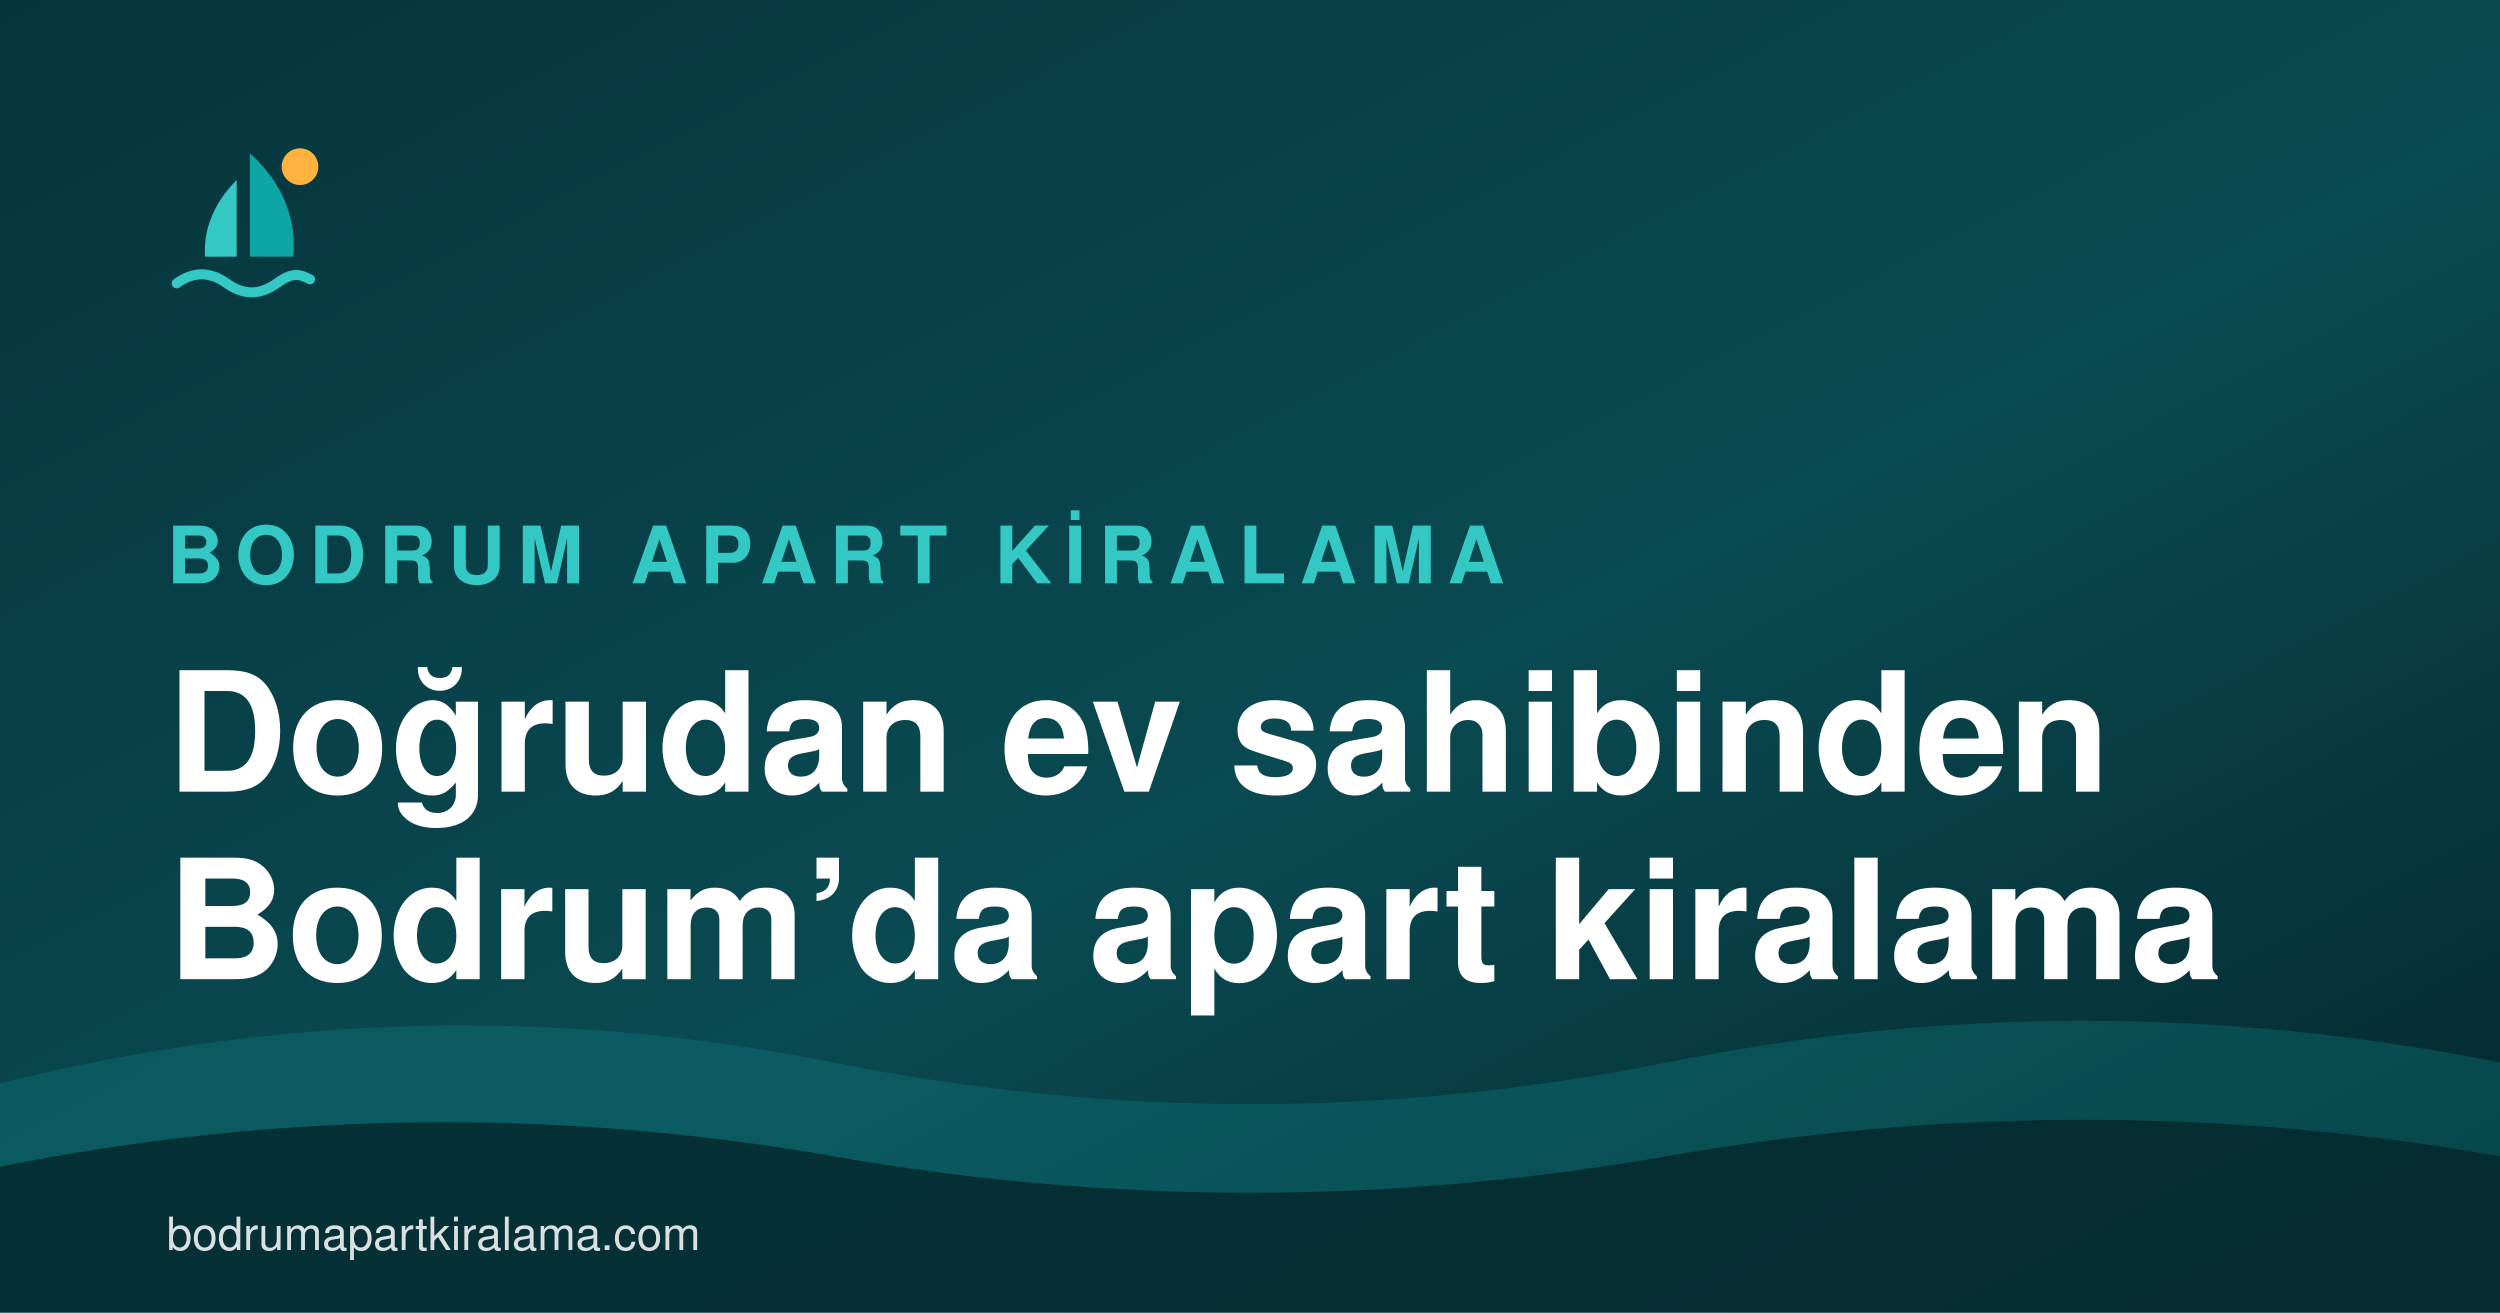
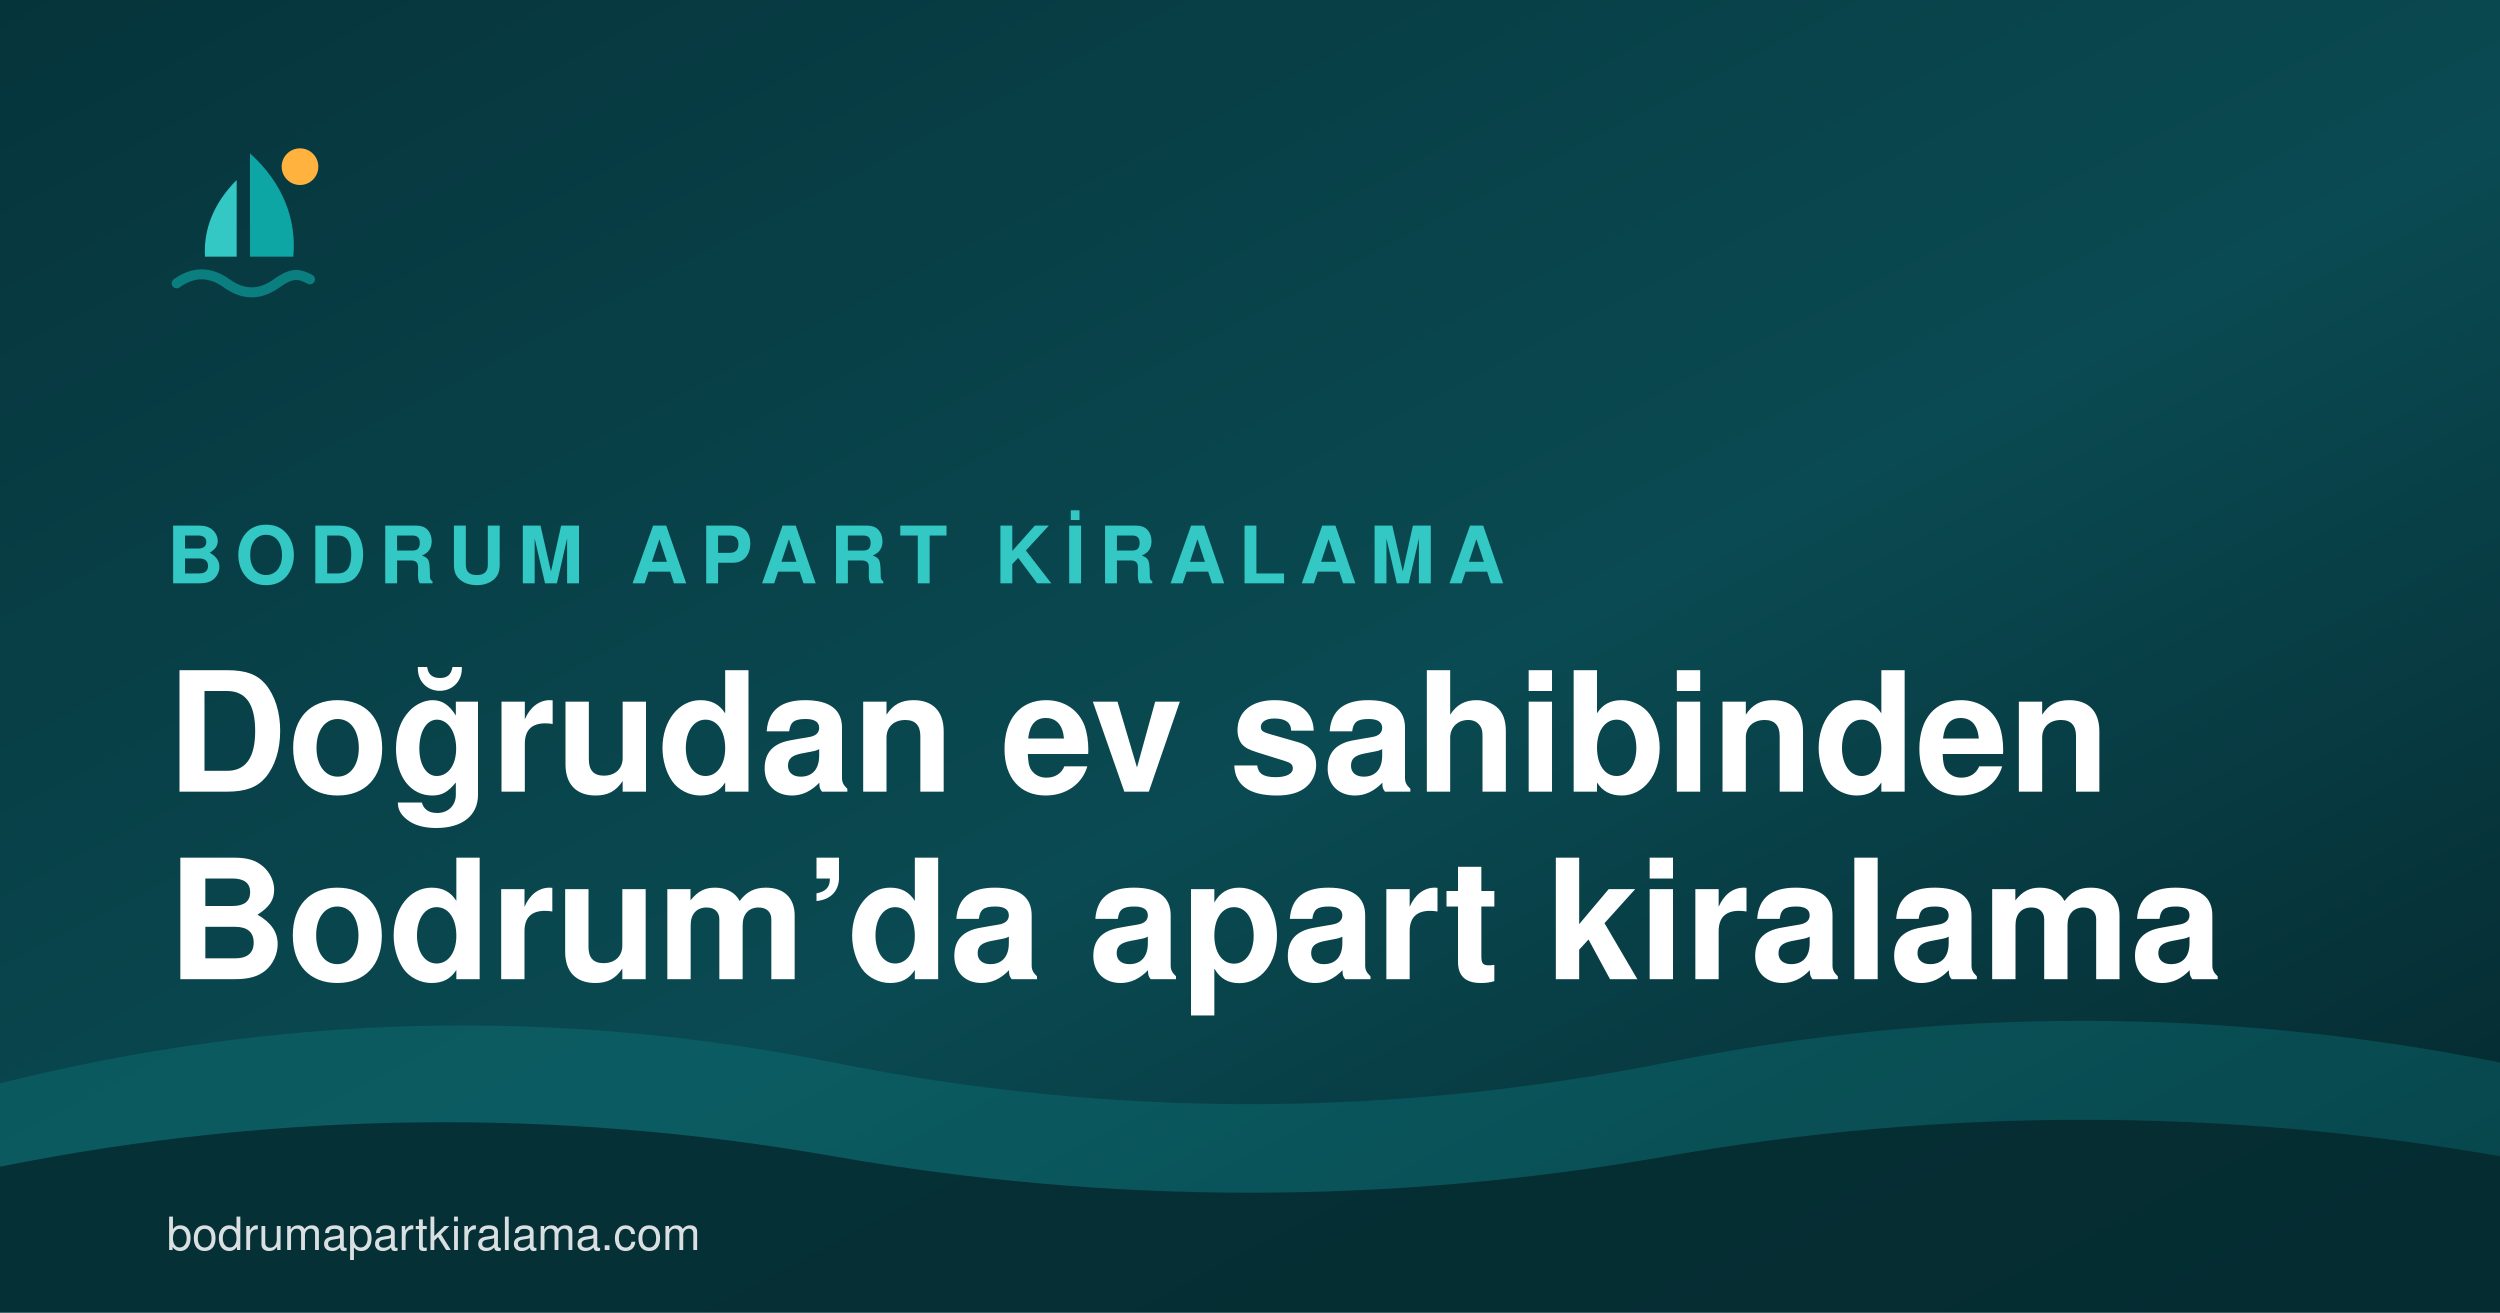
<svg xmlns="http://www.w3.org/2000/svg" viewBox="0 0 1200 630" width="1200" height="630" role="img" aria-label="Bodrum Apart Kiralama">
  <defs>
    <linearGradient id="bg" x1="0" y1="0" x2="1" y2="1">
      <stop offset="0%" stop-color="#06343B" />
      <stop offset="55%" stop-color="#0A4A52" />
      <stop offset="100%" stop-color="#04252B" />
    </linearGradient>
  </defs>
  <rect width="1200" height="630" fill="url(#bg)" />
  <path d="M0 520 Q 200 470, 400 510 T 800 510 T 1200 510 L 1200 630 L 0 630 Z" fill="#0B7E80" opacity="0.35" />
  <path d="M0 560 Q 200 520, 400 555 T 800 555 T 1200 555 L 1200 630 L 0 630 Z" fill="#04252B" opacity="0.8" />
  <g transform="translate(72, 64) scale(1.6)">
    <path d="M30 6c10 9 14 20 13 31H30z" fill="#0EA5A5" />
    <path d="M26 14c-7 7-10 15-9.5 23H26z" fill="#34C8C4" />
-     <path d="M8 45c5-3.6 10-3.6 15 0s10 3.6 15 0 7-2.7 10-1.2" stroke="#34C8C4" stroke-width="3" fill="none" stroke-linecap="round" />
+     <path d="M8 45c5-3.6 10-3.6 15 0s10 3.6 15 0 7-2.7 10-1.2" stroke="#0B7E80" stroke-width="3" fill="none" stroke-linecap="round" />
    <circle cx="45" cy="10" r="5.5" fill="#FFB23E" />
  </g>
  <text x="80" y="280" font-family="Plus Jakarta Sans, Helvetica, Arial, sans-serif" font-size="38" fill="#34C8C4" font-weight="600" letter-spacing="6">
    BODRUM APART KİRALAMA
  </text>
  <text x="80" y="380" font-family="Plus Jakarta Sans, Helvetica, Arial, sans-serif" font-size="80" fill="#FFFFFF" font-weight="700">
    Doğrudan ev sahibinden
  </text>
  <text x="80" y="470" font-family="Plus Jakarta Sans, Helvetica, Arial, sans-serif" font-size="80" fill="#FFFFFF" font-weight="700">
    Bodrum’da apart kiralama
  </text>
  <text x="80" y="600" font-family="Plus Jakarta Sans, Helvetica, Arial, sans-serif" font-size="22" fill="#FFFFFF" opacity="0.85">
    bodrumapartkiralama.com
  </text>
</svg>
